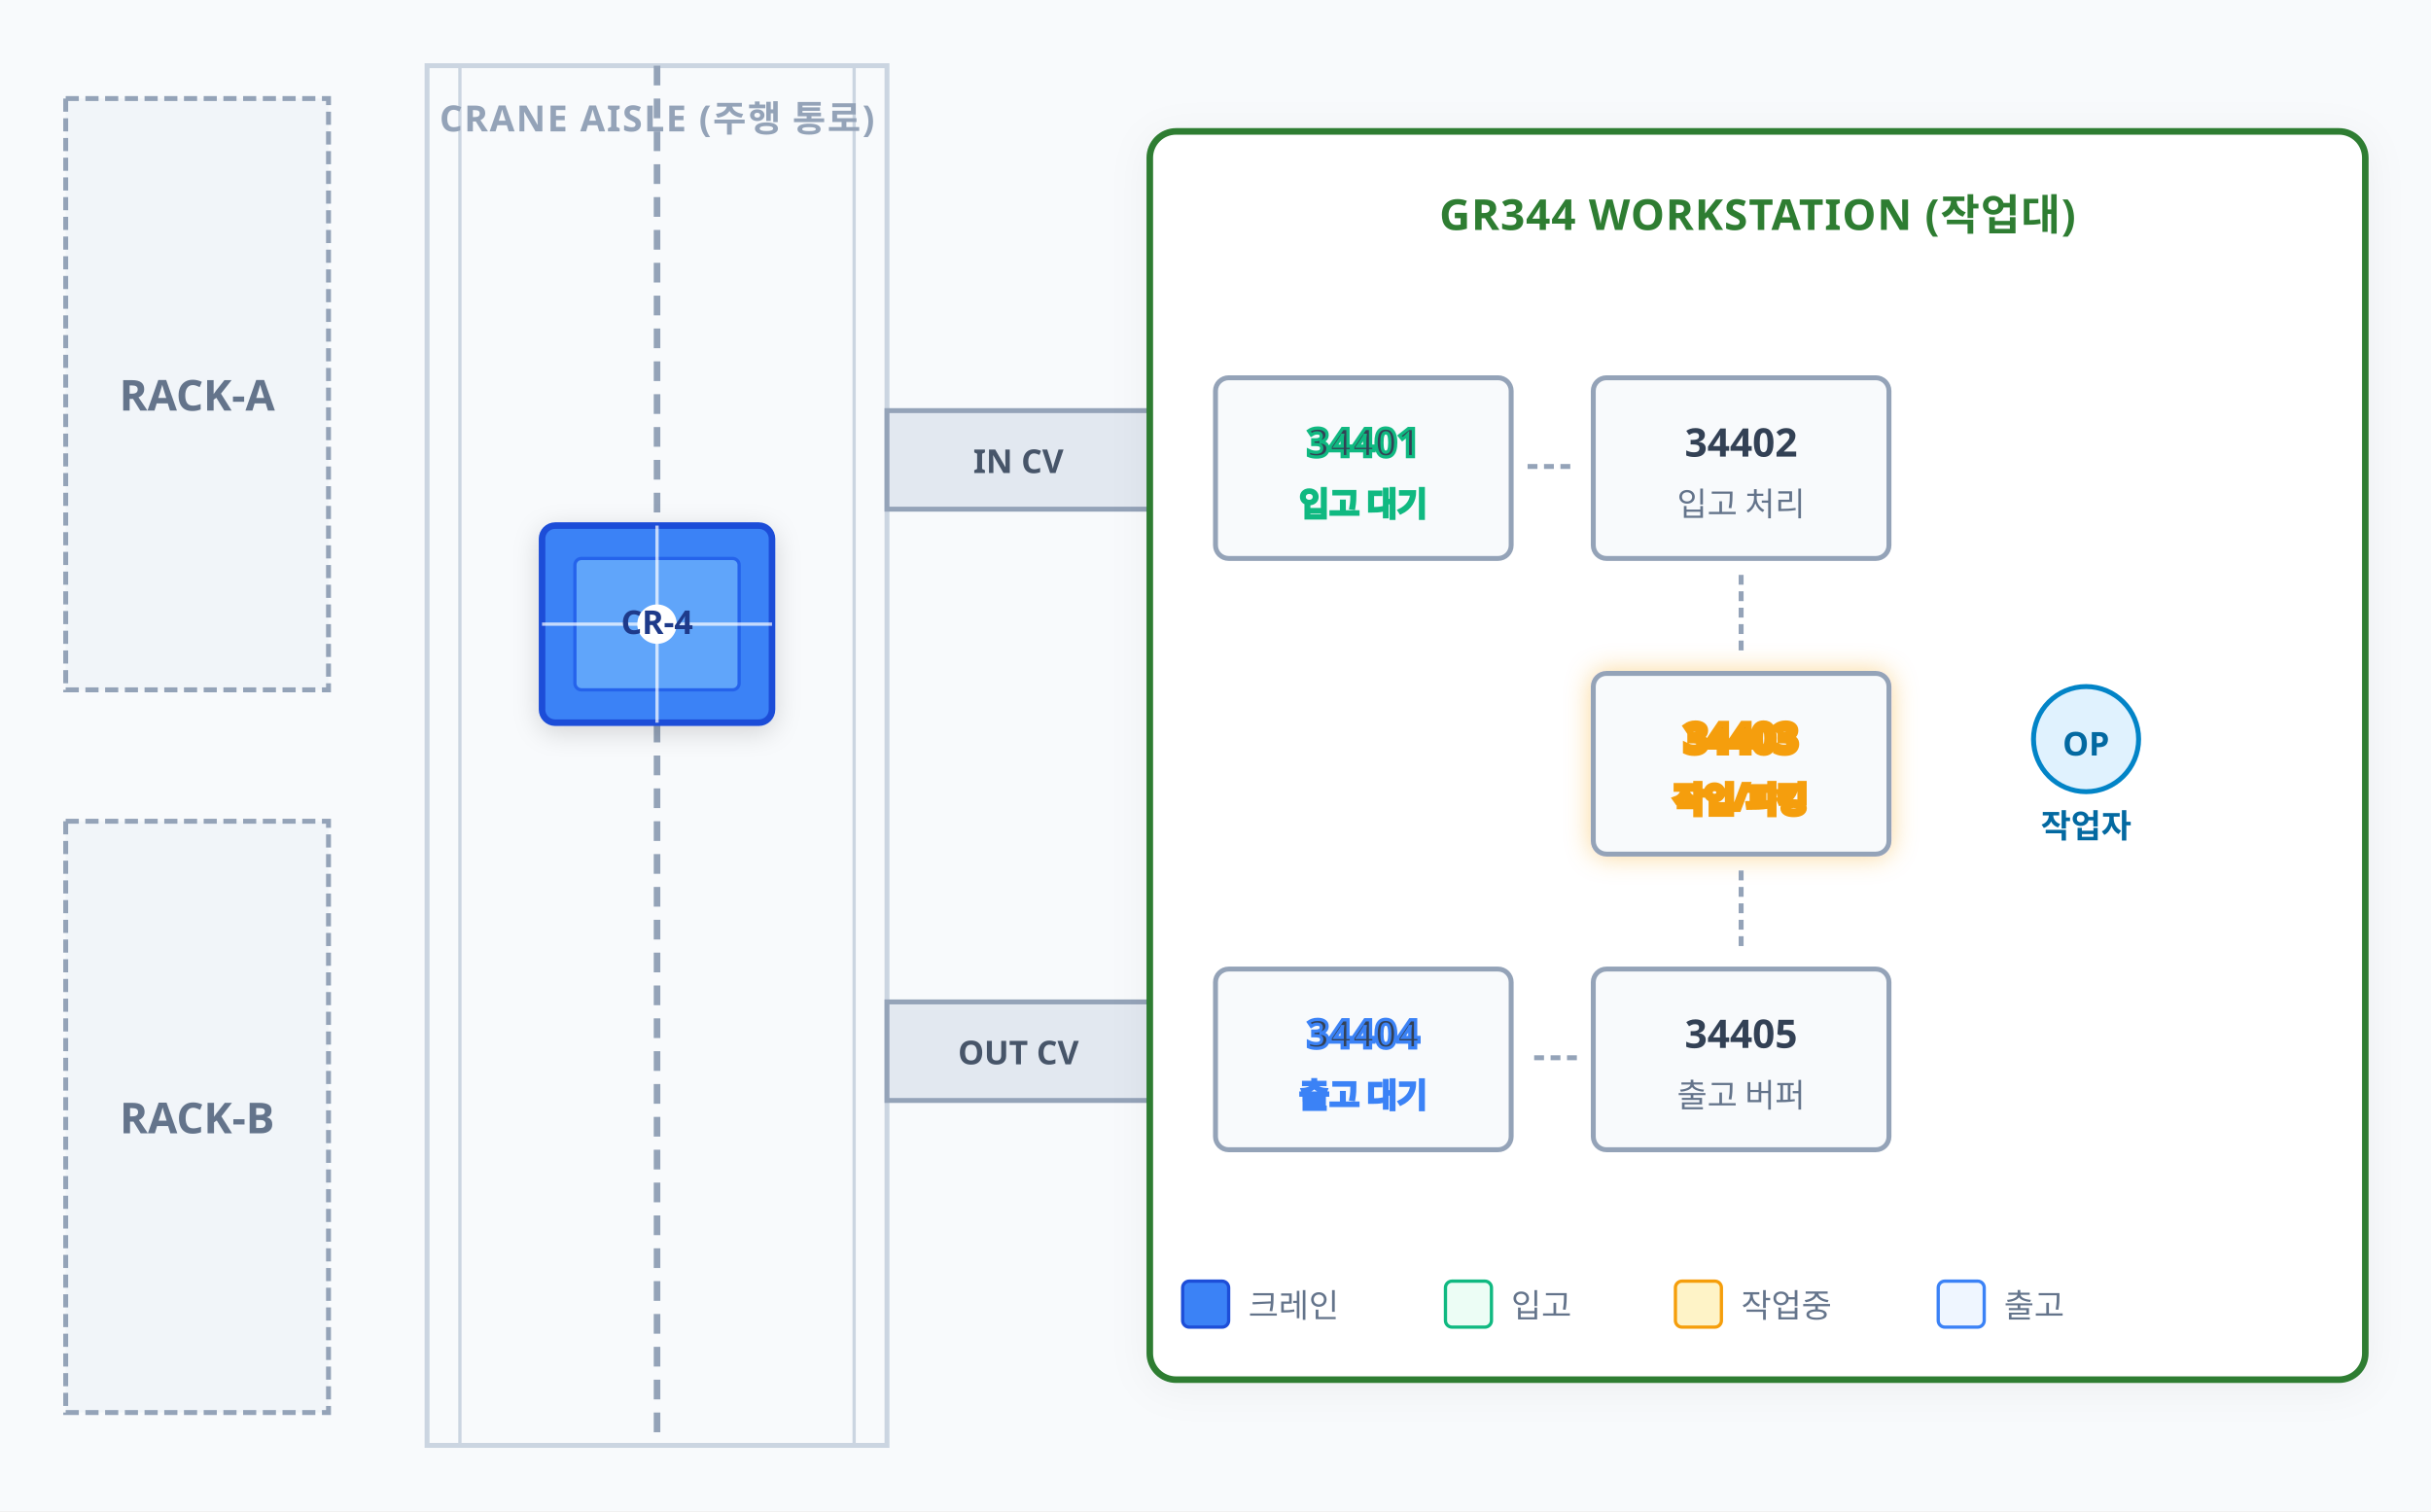
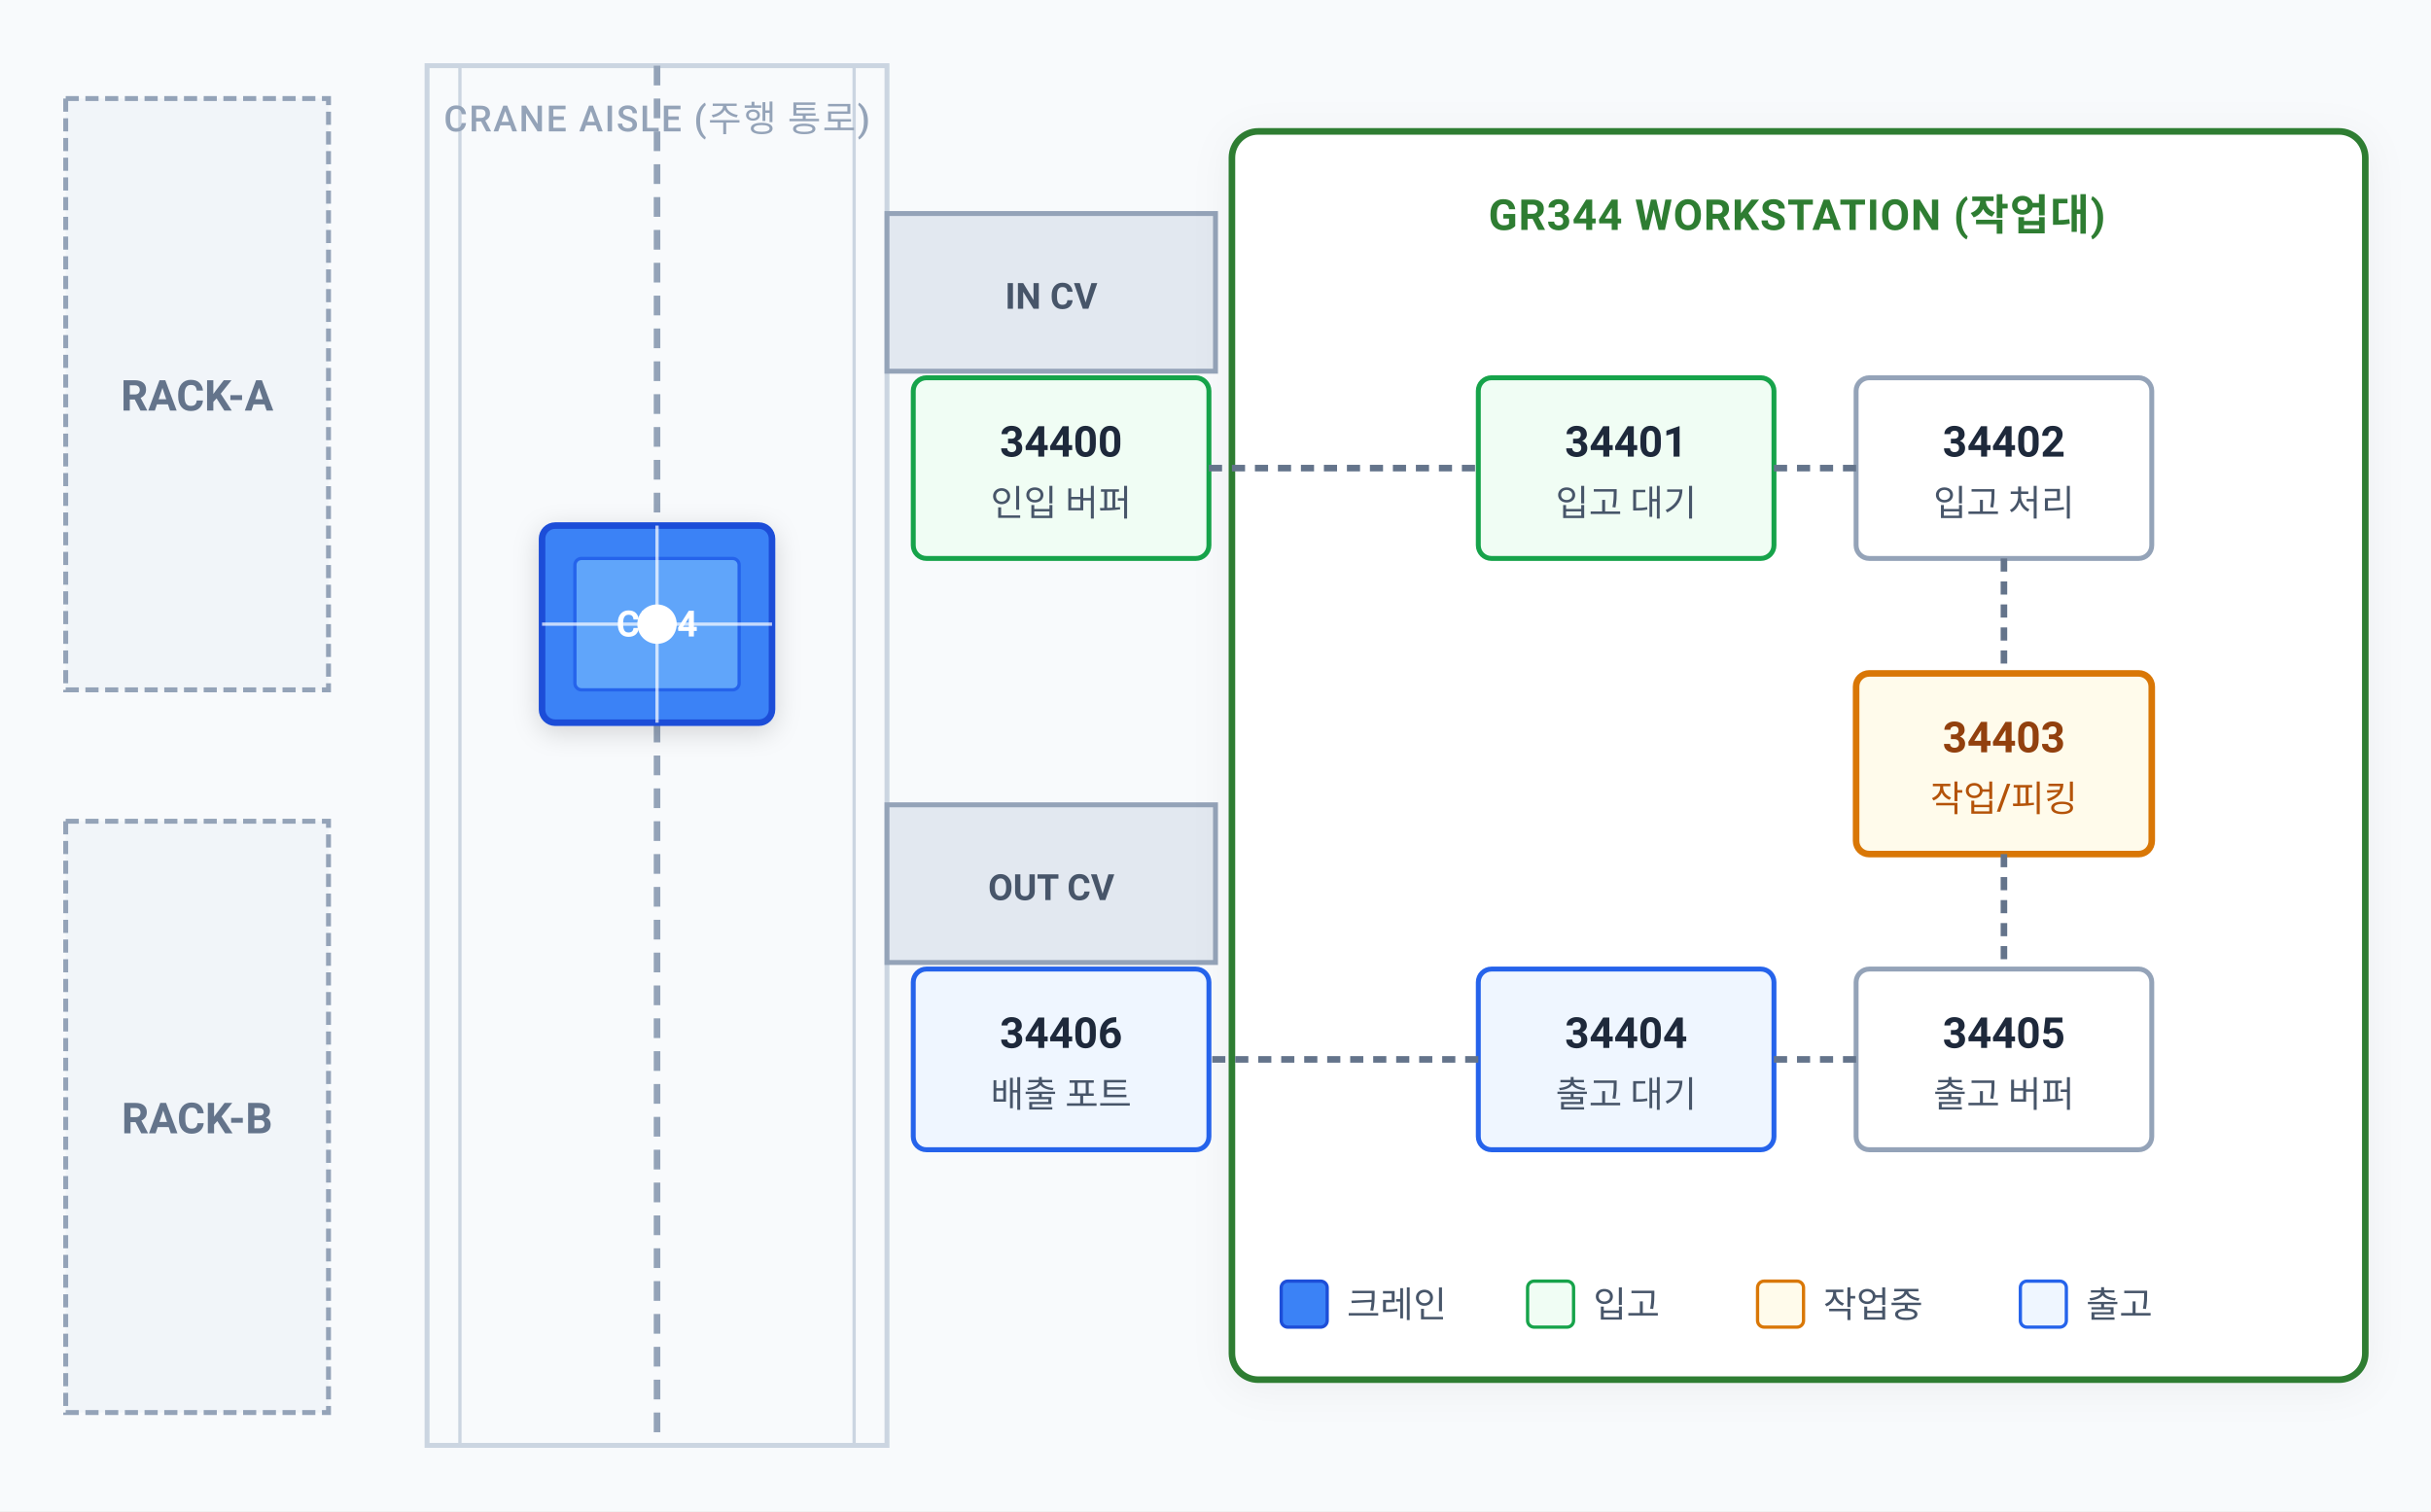
<svg xmlns="http://www.w3.org/2000/svg" viewBox="0 0 740 460" width="100%" height="100%">
  <defs>
    <style>
      .svg-bg { fill: #f8fafc; }
      .grid-line { stroke: #e2e8f0; stroke-width: 0.5; }
      .rack-boundary { fill: #f1f5f9; stroke: #94a3b8; stroke-width: 1.5; stroke-dasharray: 4, 2; }
-       .rack-text { font-size: 13px; font-weight: 700; fill: #64748b; font-family: sans-serif; }
+       .rack-text { font-size: 13px; font-weight: 600; fill: #64748b; font-family: -apple-system, BlinkMacSystemFont, "Segoe UI", Roboto, sans-serif; }
      .aisle-boundary { fill: #f8fafc; stroke: #cbd5e1; stroke-width: 1.5; }
      .rail-center-line { stroke: #94a3b8; stroke-width: 2; stroke-dasharray: 6, 4; }
      .rail-side-line { stroke: #cbd5e1; stroke-width: 1; }
-       .aisle-label { font-size: 11px; font-weight: 600; fill: #94a3b8; letter-spacing: 0.5px; font-family: sans-serif; }
+       .aisle-label { font-size: 11px; font-weight: 500; fill: #94a3b8; letter-spacing: 0.5px; font-family: -apple-system, BlinkMacSystemFont, "Segoe UI", Roboto, sans-serif; }
+       
+       /* 크레인 */
      .crane-unit {
        transition: transform 1.2s cubic-bezier(0.25, 0.1, 0.25, 1.0);
        will-change: transform;
      }
      .crane-body { fill: #3b82f6; stroke: #1d4ed8; stroke-width: 2; filter: drop-shadow(0 2px 4px rgba(0, 0, 0, 0.15)); }
      .crane-inner { fill: #60a5fa; stroke: #2563eb; stroke-width: 1; }
      .crane-cross { stroke: #ffffff; stroke-width: 1; opacity: 0.7; }
      .crane-center-dot { fill: #ffffff; }
-       .crane-label { font-size: 10px; font-weight: 800; fill: #1e3a8a; font-family: sans-serif; }
+       .crane-label { font-size: 11px; font-weight: 700; fill: #ffffff; font-family: -apple-system, BlinkMacSystemFont, "Segoe UI", Roboto, sans-serif; dominant-baseline: central; }
+       
+       /* 컨베이어 */
      .conveyor-lane { fill: #e2e8f0; stroke: #94a3b8; stroke-width: 1.5; }
-       .conveyor-label { font-size: 10px; font-weight: 700; fill: #475569; font-family: sans-serif; }
+       .conveyor-label { font-size: 11px; font-weight: 600; fill: #475569; font-family: -apple-system, BlinkMacSystemFont, "Segoe UI", Roboto, sans-serif; }
      .ws-boundary { fill: #ffffff; stroke: #2e7d32; stroke-width: 2; filter: drop-shadow(0 2px 6px rgba(0, 0, 0, 0.05)); }
-       .ws-title { font-size: 13px; font-weight: 700; fill: #2e7d32; letter-spacing: 0.3px; font-family: sans-serif; }
-       .tray-rect { fill: #f8fafc; stroke: #94a3b8; stroke-width: 1.5; transition: all 0.2s ease; }
-       .tray-inbound { fill: #ecfdf5; stroke: #10b981; }
-       .tray-outbound { fill: #eff6ff; stroke: #3b82f6; }
-       .tray-active { fill: #fef3c7; stroke: #f59e0b; stroke-width: 2; filter: drop-shadow(0 0 4px rgba(245, 158, 11, 0.4)); }
-       .tray-title { font-size: 12px; font-weight: 700; fill: #334155; font-family: sans-serif; pointer-events: none; }
-       .tray-sub { font-size: 10px; font-weight: 500; fill: #64748b; font-family: sans-serif; pointer-events: none; }
+       .ws-title { font-size: 13px; font-weight: 700; fill: #2e7d32; letter-spacing: 0.3px; font-family: -apple-system, BlinkMacSystemFont, "Segoe UI", Roboto, sans-serif; }
+       
+       /* 포지션 노드 */
+       .tray-rect { fill: #ffffff; stroke: #94a3b8; stroke-width: 1.5; transition: all 0.2s ease; }
+       .tray-inbound .tray-rect { fill: #f0fdf4; stroke: #16a34a; }
+       .tray-outbound .tray-rect { fill: #eff6ff; stroke: #2563eb; }
+       .tray-active .tray-rect { fill: #fffbeb; stroke: #d97706; stroke-width: 2; }
+       
+       /* 노드 라벨 텍스트 */
+       .tray-title { font-size: 13px; font-weight: 700; fill: #1e293b; font-family: -apple-system, BlinkMacSystemFont, "Segoe UI", Roboto, sans-serif; pointer-events: none; }
+       .tray-sub { font-size: 11px; font-weight: 500; fill: #475569; font-family: -apple-system, BlinkMacSystemFont, "Segoe UI", Roboto, sans-serif; pointer-events: none; }
      .active-title { fill: #92400e; }
      .active-sub { fill: #b45309; }
+       
      .clickable { cursor: pointer; }
-       .clickable:hover .tray-rect { filter: brightness(0.92); stroke-width: 2; }
-       .clickable:hover.tray-active .tray-rect { filter: drop-shadow(0 0 8px rgba(245, 158, 11, 0.7)); }
-       .operator-icon-bg { fill: #e0f2fe; stroke: #0284c7; stroke-width: 1.5; }
-       .operator-icon { font-size: 10px; font-weight: 800; fill: #0369a1; font-family: sans-serif; }
-       .operator-text { font-size: 10px; font-weight: 600; fill: #0369a1; font-family: sans-serif; }
-       .flow-arrow { stroke: #94a3b8; stroke-width: 1.5; stroke-dasharray: 3, 2; fill: none; }
+       .clickable:hover .tray-rect { stroke-width: 2; stroke: #1e40af; }
+       
+       /* 흐름 연결 패스 (상단 레이어로 돋보이게 보정) */
+       .flow-arrow { stroke: #64748b; stroke-width: 2; stroke-dasharray: 4, 3; fill: none; }
+       
+       /* 범례 */
      .legend-crane { fill: #3b82f6; stroke: #1d4ed8; }
-       .legend-inbound { fill: #ecfdf5; stroke: #10b981; }
-       .legend-active { fill: #fef3c7; stroke: #f59e0b; }
-       .legend-outbound { fill: #eff6ff; stroke: #3b82f6; }
-       .legend-text { font-size: 10px; font-weight: 500; fill: #64748b; font-family: sans-serif; }
-     /* 실시간 트레이(Tray/Carrier) 렌더링 스타일 */
-     .tray-unit {
-       transition: transform 0.8s cubic-bezier(0.25, 0.1, 0.25, 1.0);
-       will-change: transform;
-       cursor: pointer;
-     }
-     .tray-base {
-       fill: #1976D2;
-       stroke: #0D47A1;
-       stroke-width: 1.5;
-       rx: 6;
-       ry: 6;
-       filter: drop-shadow(0 2px 5px rgba(0, 0, 0, 0.25));
-     }
-     .tray-inner {
-       fill: #2196F3;
-       rx: 3;
-       ry: 3;
-     }
-     .tray-label {
-       font-family: -apple-system, BlinkMacSystemFont, "Segoe UI", Roboto, sans-serif;
-       font-size: 11px;
-       font-weight: 700;
-       fill: #FFFFFF;
-       text-anchor: middle;
-       dominant-baseline: central;
-       pointer-events: none;
-     }
-   </style>
+       .legend-inbound { fill: #f0fdf4; stroke: #16a34a; }
+       .legend-active { fill: #fffbeb; stroke: #d97706; }
+       .legend-outbound { fill: #eff6ff; stroke: #2563eb; }
+       .legend-text { font-size: 11px; font-weight: 500; fill: #475569; font-family: -apple-system, BlinkMacSystemFont, "Segoe UI", Roboto, sans-serif; }
+       
+       /* 실시간 트레이 */
+       .tray-unit {
+         transition: transform 0.8s cubic-bezier(0.25, 0.1, 0.25, 1.0);
+         will-change: transform;
+         cursor: pointer;
+       }
+       .tray-base {
+         fill: #1976D2;
+         stroke: #0D47A1;
+         stroke-width: 1.5;
+         rx: 6; ry: 6;
+         filter: drop-shadow(0 2px 5px rgba(0,0,0,0.25));
+       }
+       .tray-inner { fill: #2196F3; rx: 3; ry: 3; }
+       .tray-label {
+         font-family: -apple-system, BlinkMacSystemFont, "Segoe UI", Roboto, sans-serif;
+         font-size: 11px;
+         font-weight: 700;
+         fill: #FFFFFF;
+         text-anchor: middle;
+         dominant-baseline: central;
+         pointer-events: none;
+       }
+     </style>
    <pattern id="gridPattern" width="20" height="20" patternUnits="userSpaceOnUse">
      <path d="M 20 0 L 0 0 0 20" fill="none" class="grid-line" />
    </pattern>
  </defs>
  <rect width="100%" height="100%" fill="url(#gridPattern)" class="svg-bg" />
  <g class="rack-group">
    <rect x="20" y="30" width="80" height="180" class="rack-boundary" />
    <text x="60" y="125" class="rack-text" text-anchor="middle">RACK-A</text>
    <rect x="20" y="250" width="80" height="180" class="rack-boundary" />
    <text x="60" y="345" class="rack-text" text-anchor="middle">RACK-B</text>
  </g>
  <g class="crane-aisle-group">
    <rect x="130" y="20" width="140" height="420" class="aisle-boundary" />
    <line x1="200" y1="20" x2="200" y2="440" class="rail-center-line" />
    <line x1="140" y1="20" x2="140" y2="440" class="rail-side-line" />
    <line x1="260" y1="20" x2="260" y2="440" class="rail-side-line" />
-     <text x="200" y="40" class="aisle-label" text-anchor="middle">
-       CRANE AISLE (주행 통로)
-     </text>
+     <text x="200" y="40" class="aisle-label" text-anchor="middle">CRANE AISLE (주행 통로)</text>
    <g id="crane-unit" class="crane-unit" transform="translate(200, 190)">
      <rect x="-35" y="-30" width="70" height="60" rx="4" class="crane-body" />
      <rect x="-25" y="-20" width="50" height="40" rx="2" class="crane-inner" />
      <line x1="0" y1="-30" x2="0" y2="30" class="crane-cross" />
      <line x1="-35" y1="0" x2="35" y2="0" class="crane-cross" />
      <circle cx="0" cy="0" r="6" class="crane-center-dot" />
-       <text x="0" y="3" class="crane-label" text-anchor="middle">CR-4</text>
+       <text x="0" y="0" class="crane-label" text-anchor="middle">CR-4</text>
    </g>
  </g>
-   <g class="conveyor-connection">
-     <rect x="270" y="125" width="80" height="30" class="conveyor-lane" />
-     <text x="310" y="144" class="conveyor-label" text-anchor="middle">IN CV</text>
-     <rect x="270" y="305" width="80" height="30" class="conveyor-lane" />
-     <text x="310" y="324" class="conveyor-label" text-anchor="middle">OUT CV</text>
+   <g class="conveyor-connection-in">
+     <rect x="270" y="65" width="100" height="48" class="conveyor-lane" />
+     <text x="320" y="94" class="conveyor-label" text-anchor="middle">IN CV</text>
+   </g>
+   <g class="conveyor-connection-out">
+     <rect x="270" y="245" width="100" height="48" class="conveyor-lane" />
+     <text x="320" y="274" class="conveyor-label" text-anchor="middle">OUT CV</text>
  </g>
  <g class="workstation-group">
-     <rect x="350" y="40" width="370" height="380" rx="8" class="ws-boundary" />
-     <text x="535" y="70" class="ws-title" text-anchor="middle">
-       GR344 WORKSTATION (작업대)
-     </text>
-     <g id="pos-34401" class="tray-position tray-inbound clickable" transform="translate(370, 115)">
+     <rect x="375" y="40" width="345" height="380" rx="8" class="ws-boundary" />
+     <text x="547" y="70" class="ws-title" text-anchor="middle">GR344 WORKSTATION (작업대)</text>
+   </g>
+   <g class="position-nodes">
+     <g id="pos-34400" class="tray-position tray-inbound clickable" transform="translate(278, 115)">
+       <rect width="90" height="55" rx="4" class="tray-rect" />
+       <text x="45" y="24" class="tray-title" text-anchor="middle">34400</text>
+       <text x="45" y="42" class="tray-sub" text-anchor="middle">인입 버퍼</text>
+     </g>
+     <g id="pos-34401" class="tray-position tray-inbound clickable" transform="translate(450, 115)">
      <rect width="90" height="55" rx="4" class="tray-rect" />
      <text x="45" y="24" class="tray-title" text-anchor="middle">34401</text>
      <text x="45" y="42" class="tray-sub" text-anchor="middle">입고 대기</text>
    </g>
-     <g id="pos-34402" class="tray-position clickable" transform="translate(485, 115)">
+     <g id="pos-34402" class="tray-position clickable" transform="translate(565, 115)">
      <rect width="90" height="55" rx="4" class="tray-rect" />
      <text x="45" y="24" class="tray-title" text-anchor="middle">34402</text>
      <text x="45" y="42" class="tray-sub" text-anchor="middle">입고 처리</text>
    </g>
-     <g id="pos-34403" class="tray-position tray-active clickable" transform="translate(485, 205)">
+     <g id="pos-34403" class="tray-position tray-active clickable" transform="translate(565, 205)">
      <rect width="90" height="55" rx="4" class="tray-rect" />
      <text x="45" y="24" class="tray-title active-title" text-anchor="middle">34403</text>
      <text x="45" y="42" class="tray-sub active-sub" text-anchor="middle">작업/피킹</text>
    </g>
-     <g class="operator-area" transform="translate(600, 200)">
-       <circle cx="35" cy="25" r="16" class="operator-icon-bg" />
-       <text x="35" y="30" class="operator-icon" text-anchor="middle">OP</text>
-       <text x="35" y="55" class="operator-text" text-anchor="middle">작업자</text>
-     </g>
-     <g id="pos-34404" class="tray-position tray-outbound clickable" transform="translate(370, 295)">
+     <g id="pos-34404" class="tray-position tray-outbound clickable" transform="translate(450, 295)">
      <rect width="90" height="55" rx="4" class="tray-rect" />
      <text x="45" y="24" class="tray-title" text-anchor="middle">34404</text>
      <text x="45" y="42" class="tray-sub" text-anchor="middle">출고 대기</text>
    </g>
-     <g id="pos-34405" class="tray-position clickable" transform="translate(485, 295)">
+     <g id="pos-34405" class="tray-position clickable" transform="translate(565, 295)">
      <rect width="90" height="55" rx="4" class="tray-rect" />
      <text x="45" y="24" class="tray-title" text-anchor="middle">34405</text>
      <text x="45" y="42" class="tray-sub" text-anchor="middle">출고 버퍼</text>
    </g>
-     <path d="M 465 142 L 480 142" class="flow-arrow" />
-     <path d="M 530 175 L 530 200" class="flow-arrow" />
-     <path d="M 530 265 L 530 290" class="flow-arrow" />
-     <path d="M 480 322 L 465 322" class="flow-arrow" />
+     <g id="pos-34406" class="tray-position tray-outbound clickable" transform="translate(278, 295)">
+       <rect width="90" height="55" rx="4" class="tray-rect" />
+       <text x="45" y="24" class="tray-title" text-anchor="middle">34406</text>
+       <text x="45" y="42" class="tray-sub" text-anchor="middle">배출 포트</text>
+     </g>
  </g>
-   <g class="legend-group" transform="translate(360, 390)">
+   <g class="flow-path-layer">
+     <path id="path-14" d="M 368 142.5 L 450 142.5" class="flow-arrow" />
+     <path d="M 540 142.5 L 565 142.5" class="flow-arrow" />
+     <path d="M 610 170 L 610 205" class="flow-arrow" />
+     <path d="M 610 260 L 610 295" class="flow-arrow" />
+     <path d="M 565 322.5 L 540 322.5" class="flow-arrow" />
+     <path id="path-15" d="M 450 322.5 L 368 322.5" class="flow-arrow" />
+   </g>
+   <g class="legend-group" transform="translate(390, 390)">
    <rect x="0" y="0" width="14" height="14" rx="2" class="legend-crane" />
    <text x="20" y="11" class="legend-text">크레인</text>
-     <rect x="80" y="0" width="14" height="14" rx="2" class="legend-inbound" />
-     <text x="100" y="11" class="legend-text">입고</text>
-     <rect x="150" y="0" width="14" height="14" rx="2" class="legend-active" />
-     <text x="170" y="11" class="legend-text">작업중</text>
-     <rect x="230" y="0" width="14" height="14" rx="2" class="legend-outbound" />
-     <text x="250" y="11" class="legend-text">출고</text>
+     <rect x="75" y="0" width="14" height="14" rx="2" class="legend-inbound" />
+     <text x="95" y="11" class="legend-text">입고</text>
+     <rect x="145" y="0" width="14" height="14" rx="2" class="legend-active" />
+     <text x="165" y="11" class="legend-text">작업중</text>
+     <rect x="225" y="0" width="14" height="14" rx="2" class="legend-outbound" />
+     <text x="245" y="11" class="legend-text">출고</text>
  </g>
-   <g id="tray-layer">
-   </g>
+   <g id="tray-layer" />
</svg>
